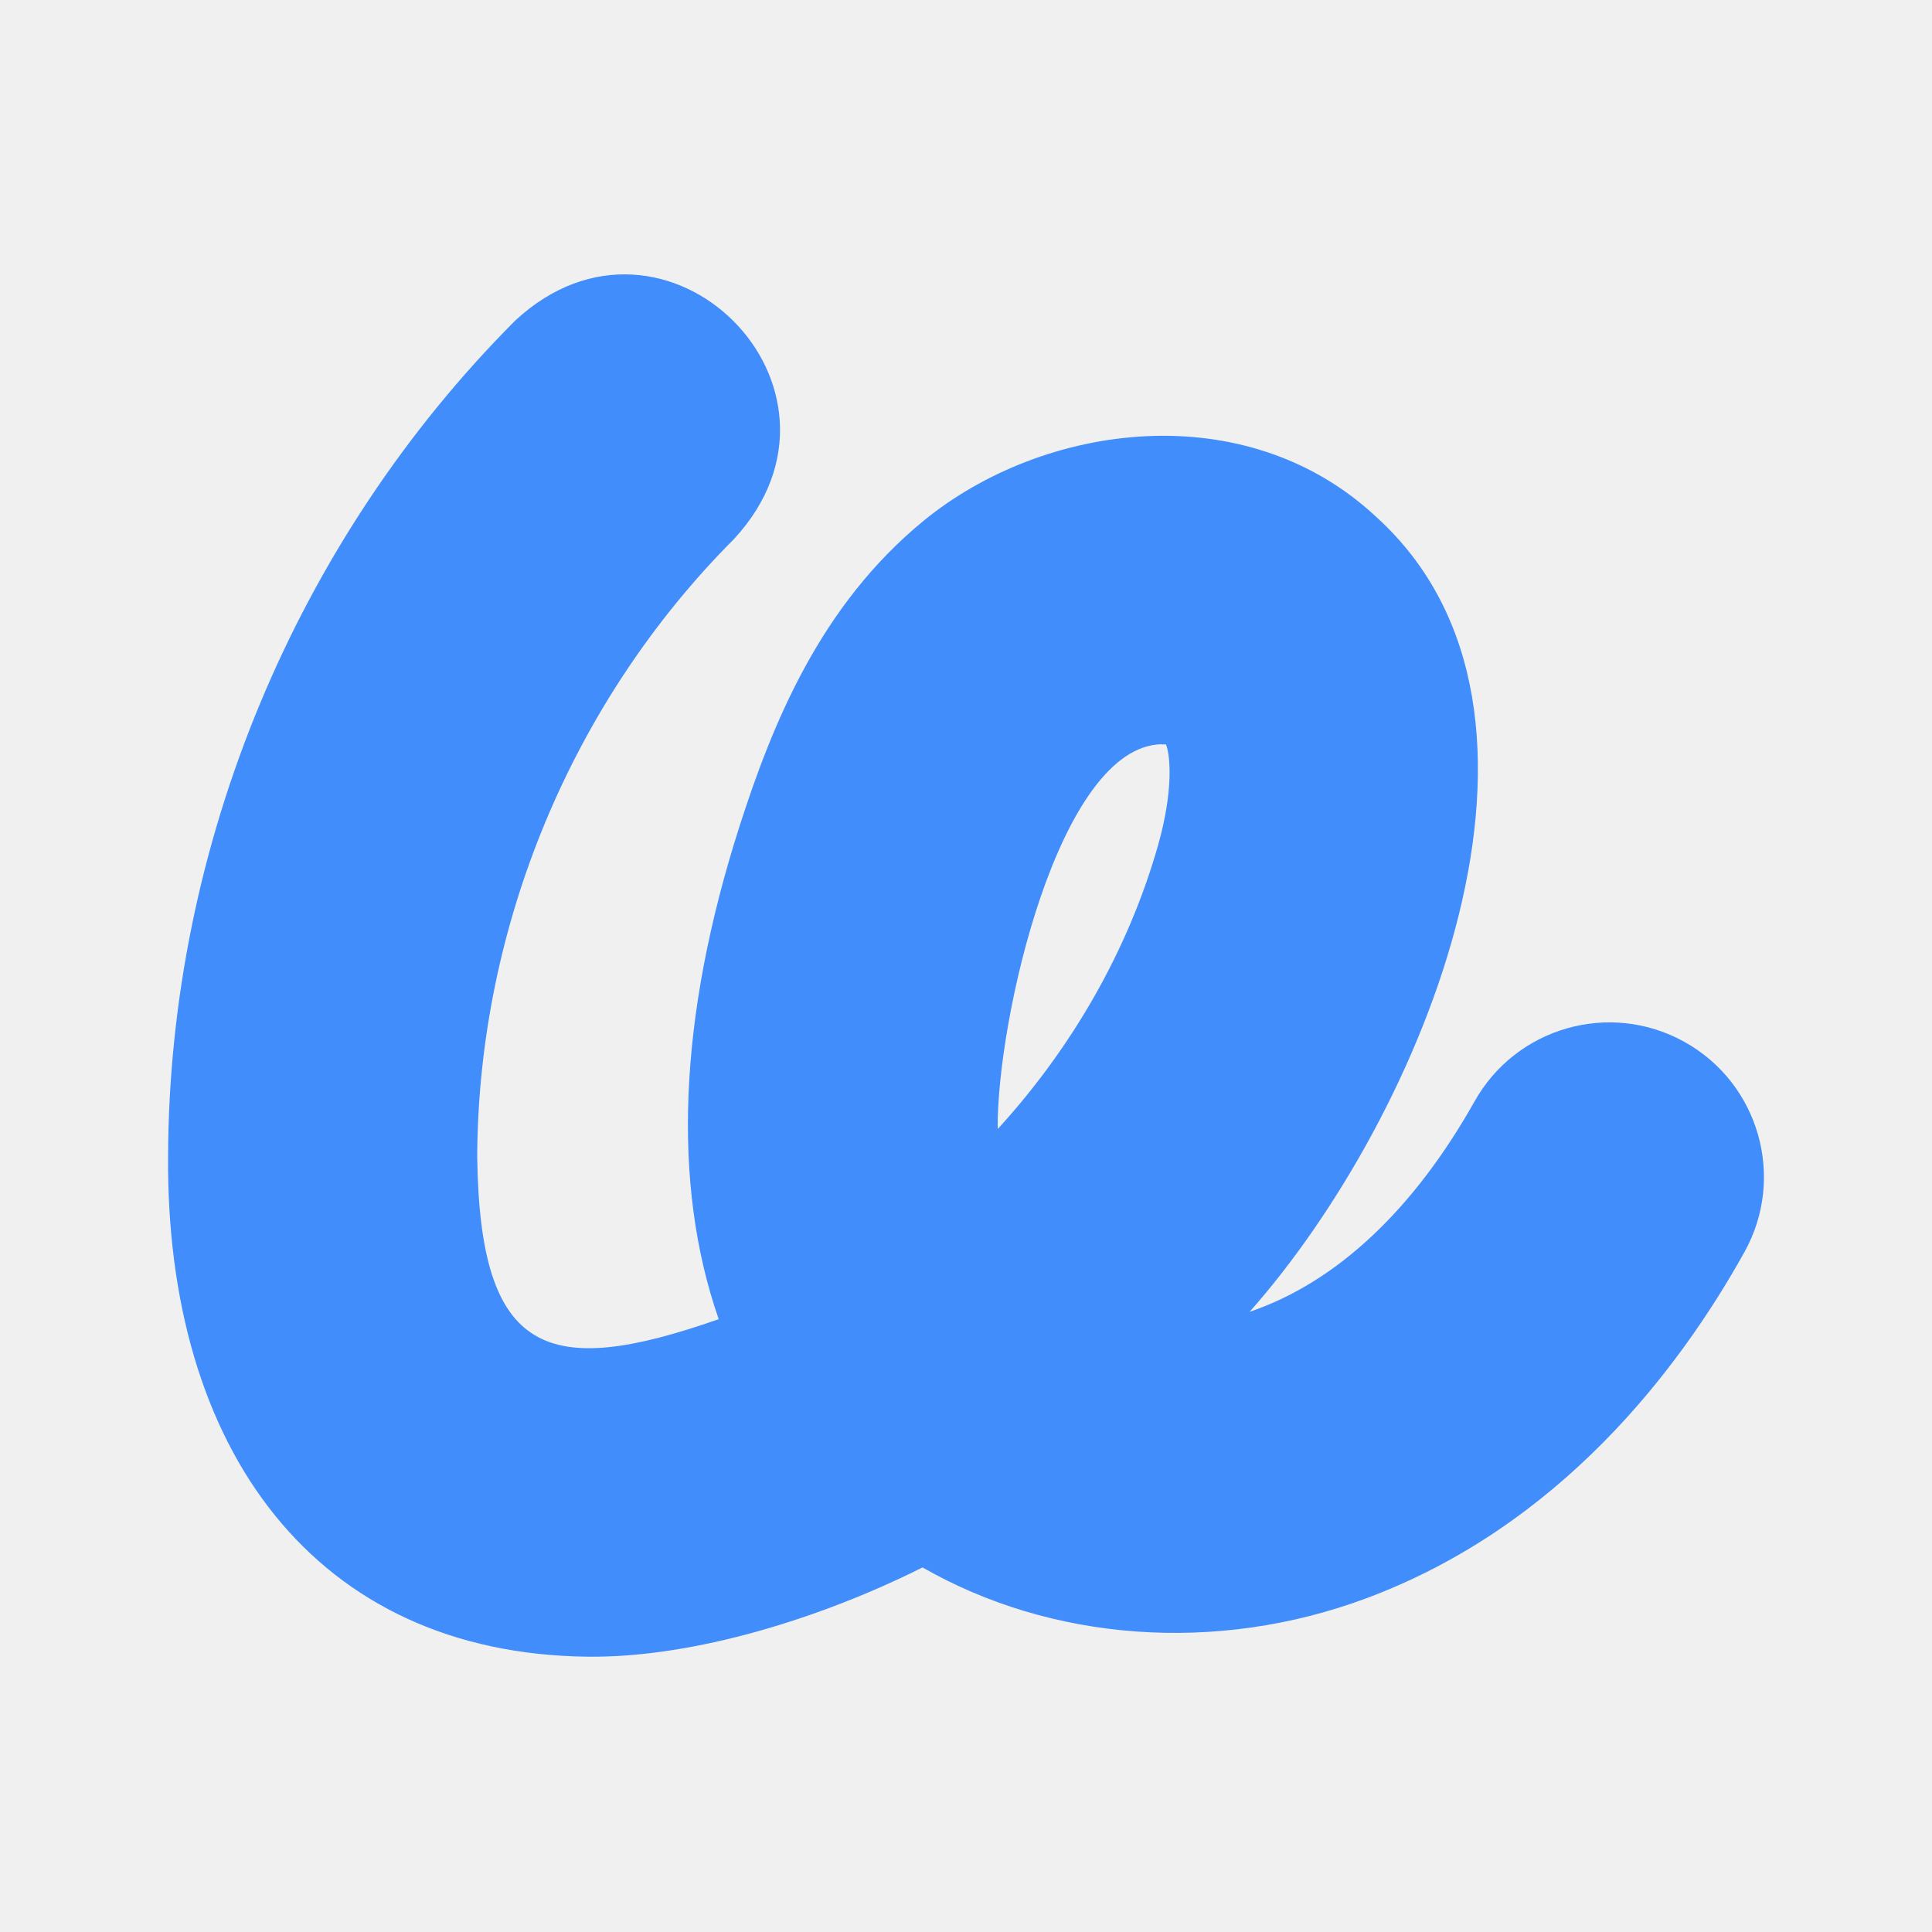
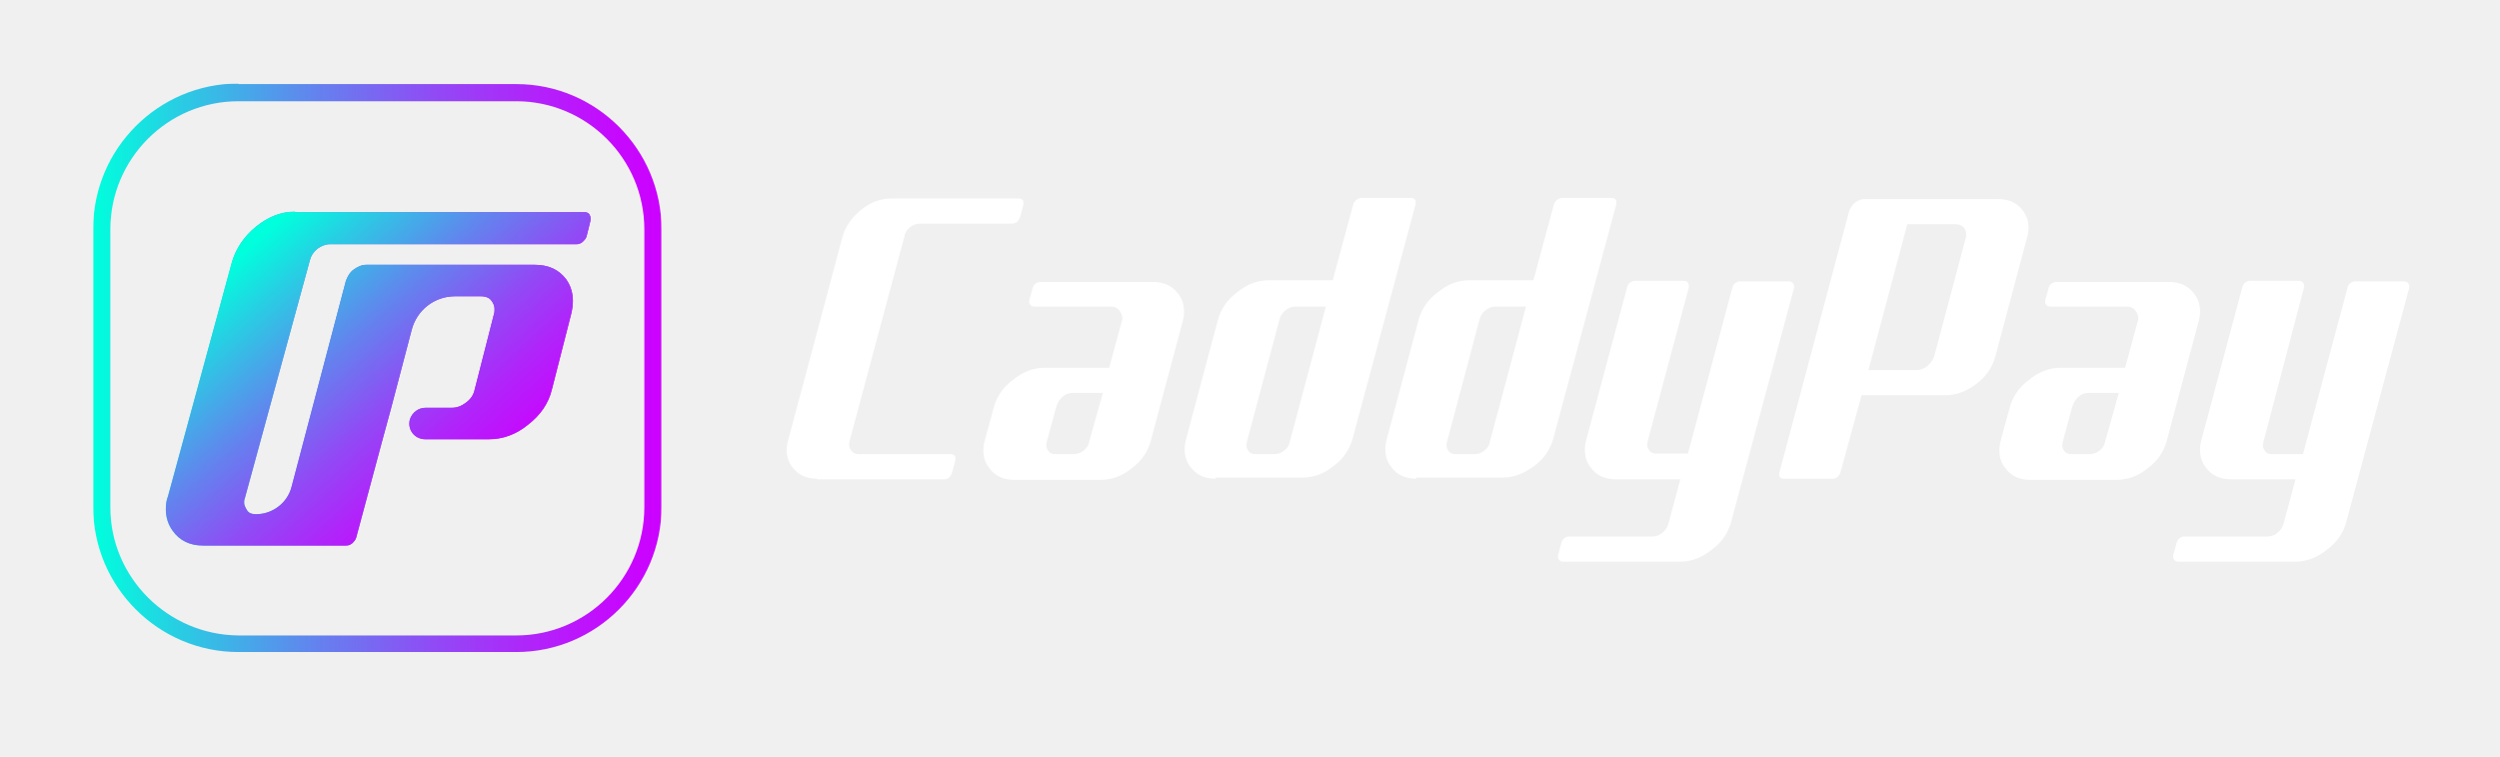
- <svg xmlns="http://www.w3.org/2000/svg" version="1.1" width="512" height="512" x="0" y="0" viewBox="0 0 100 100" style="enable-background:new 0 0 512 512" xml:space="preserve" class="">
-   <g>
-     <path d="M30.43 85.75C16.32 85.6 8.58 75.03 8.7 59.82c.06-16.08 6.61-31.84 17.97-43.23 7.78-7.22 18.53 3.5 11.33 11.3-8.41 8.43-13.25 20.08-13.3 31.99.14 10.27 3.6 11.52 12.5 8.4-2.43-6.98-2.09-15.63 1.08-25.52 1.72-5.36 4.19-11.43 9.52-15.8 6.2-5.08 16.67-6.54 23.45-.19 11.16 10.15 2.38 31.03-6.57 41.13 4.56-1.55 8.52-5.35 11.63-10.87 2.15-3.86 7.02-5.25 10.88-3.1s5.25 7.02 3.1 10.88c-3.4 6.11-9.56 14.18-19.55 17.91-7.83 2.92-16.36 2.21-22.99-1.59-5.19 2.6-11.79 4.68-17.33 4.62zm29.72-47.23c-5.36.07-8.57 14.37-8.51 19.92 3.85-4.21 6.77-9.28 8.31-14.72.79-2.81.63-4.62.4-5.19h-.2z" fill="#408DFB" opacity="1" data-original="#408DFB" class="" />
+ <svg xmlns="http://www.w3.org/2000/svg" width="261" height="79" viewBox="0 0 261 79" fill="none">
+   <path d="M85.331 49.98C84.196 49.98 83.36 49.562 82.763 48.785C82.345 48.248 82.166 47.651 82.166 46.994C82.166 46.636 82.226 46.278 82.345 45.859L87.958 24.841C88.257 23.706 88.913 22.751 89.929 21.915C90.944 21.079 92.019 20.721 93.153 20.721H106.409C106.588 20.721 106.708 20.78 106.827 20.9C106.887 20.959 106.887 21.079 106.887 21.198C106.887 21.258 106.887 21.318 106.887 21.377L106.529 22.691C106.469 22.87 106.35 23.049 106.23 23.169C106.051 23.288 105.872 23.348 105.752 23.348H96.079C95.721 23.348 95.362 23.467 95.064 23.706C94.765 23.945 94.526 24.244 94.467 24.662L88.734 46.039C88.734 46.158 88.675 46.278 88.675 46.397C88.675 46.576 88.734 46.815 88.913 47.054C89.093 47.293 89.332 47.412 89.69 47.412H99.303C99.483 47.412 99.602 47.472 99.722 47.591C99.781 47.651 99.781 47.77 99.781 47.89C99.781 47.95 99.781 48.009 99.781 48.069L99.423 49.383C99.363 49.562 99.244 49.741 99.124 49.86C98.945 49.98 98.826 50.039 98.647 50.039H85.331V49.98Z" fill="white" />
+   <path d="M115.187 41.023H112.023C111.545 41.023 111.187 41.202 110.888 41.501C110.589 41.799 110.41 42.157 110.291 42.575L109.335 46.098C109.335 46.218 109.276 46.337 109.276 46.457C109.276 46.696 109.335 46.875 109.515 47.114C109.694 47.352 109.933 47.412 110.291 47.412H112.142C112.5 47.412 112.859 47.293 113.157 47.054C113.456 46.815 113.694 46.516 113.754 46.098L115.187 41.023ZM108.022 32.006C107.843 32.006 107.723 31.946 107.604 31.827C107.544 31.767 107.484 31.648 107.484 31.528C107.484 31.469 107.484 31.469 107.484 31.409L107.843 30.095C107.902 29.916 107.962 29.737 108.141 29.618C108.32 29.498 108.499 29.439 108.619 29.439H120.442C121.577 29.439 122.472 29.857 123.069 30.692C123.487 31.23 123.667 31.827 123.667 32.544C123.667 32.902 123.607 33.26 123.487 33.678L120.203 45.979C119.905 47.114 119.248 48.129 118.173 48.905C117.158 49.741 116.023 50.099 114.889 50.099H105.932C104.797 50.099 103.902 49.681 103.304 48.845C102.886 48.308 102.707 47.711 102.707 46.994C102.707 46.636 102.767 46.278 102.886 45.859L103.782 42.575C104.081 41.441 104.738 40.426 105.812 39.649C106.828 38.813 107.962 38.395 109.097 38.395H115.844L117.158 33.559C117.218 33.439 117.218 33.32 117.218 33.2C117.218 32.962 117.098 32.663 116.919 32.424C116.74 32.185 116.441 32.006 116.023 32.006H108.022Z" fill="white" />
+   <path d="M133.101 47.412C133.459 47.412 133.818 47.292 134.116 47.054C134.415 46.815 134.654 46.516 134.713 46.098L138.475 32.006H135.311C134.952 32.006 134.594 32.126 134.295 32.364C133.997 32.603 133.758 32.902 133.639 33.32L130.235 46.098C130.235 46.218 130.175 46.337 130.175 46.457C130.175 46.695 130.235 46.875 130.414 47.113C130.593 47.352 130.832 47.412 131.19 47.412H133.101ZM126.951 49.98C125.816 49.98 124.921 49.562 124.323 48.726C123.905 48.188 123.726 47.591 123.726 46.875C123.726 46.516 123.786 46.158 123.905 45.74L127.19 33.439C127.488 32.305 128.145 31.29 129.22 30.513C130.235 29.677 131.31 29.259 132.504 29.259H139.192L141.342 21.317C141.401 21.138 141.521 20.959 141.7 20.84C141.879 20.72 142.058 20.661 142.237 20.661H147.373C147.552 20.661 147.671 20.72 147.791 20.84C147.85 20.899 147.85 21.019 147.85 21.138C147.85 21.198 147.85 21.258 147.85 21.317L141.282 45.74C140.983 46.875 140.326 47.89 139.252 48.666C138.236 49.502 137.162 49.86 135.967 49.86H126.951V49.98Z" fill="white" />
+   <path d="M154.001 47.412C154.359 47.412 154.717 47.292 155.016 47.054C155.314 46.815 155.553 46.516 155.613 46.098L159.375 32.006H156.21C155.852 32.006 155.494 32.126 155.195 32.364C154.837 32.603 154.658 32.902 154.538 33.32L151.135 46.098C151.135 46.218 151.075 46.337 151.075 46.457C151.075 46.695 151.135 46.875 151.314 47.113C151.493 47.352 151.732 47.412 152.09 47.412H154.001ZM147.91 49.98C146.775 49.98 145.88 49.562 145.283 48.726C144.865 48.188 144.686 47.591 144.686 46.875C144.686 46.516 144.745 46.158 144.865 45.74L148.149 33.439C148.447 32.305 149.104 31.29 150.179 30.513C151.194 29.677 152.269 29.259 153.463 29.259H160.151L162.301 21.317C162.361 21.138 162.48 20.959 162.659 20.84C162.838 20.72 163.017 20.661 163.197 20.661H168.332C168.511 20.661 168.63 20.72 168.75 20.84C168.81 20.899 168.81 21.019 168.81 21.138C168.81 21.198 168.81 21.258 168.81 21.317L162.241 45.74C161.943 46.875 161.286 47.89 160.211 48.666C159.136 49.442 158.121 49.86 156.927 49.86H147.91V49.98Z" fill="white" />
+   <path d="M176.274 47.412L180.931 30.036C180.991 29.857 181.051 29.677 181.23 29.558C181.409 29.439 181.588 29.379 181.707 29.379H186.843C187.022 29.379 187.141 29.439 187.261 29.558C187.32 29.677 187.38 29.737 187.38 29.857C187.38 29.916 187.38 29.976 187.38 30.036L180.812 54.458C180.513 55.593 179.856 56.608 178.781 57.384C177.766 58.22 176.632 58.638 175.497 58.638H163.256C163.077 58.638 162.958 58.578 162.838 58.459C162.778 58.399 162.719 58.28 162.719 58.16C162.719 58.101 162.719 58.041 162.719 57.981L163.077 56.667C163.137 56.488 163.196 56.369 163.376 56.19C163.555 56.07 163.674 56.011 163.853 56.011H172.571C172.93 56.011 173.288 55.891 173.586 55.652C173.885 55.414 174.124 55.115 174.243 54.697L175.497 50.039H168.75C167.615 50.039 166.719 49.621 166.122 48.785C165.704 48.248 165.525 47.651 165.525 46.934C165.525 46.576 165.585 46.218 165.704 45.8L169.944 29.976C170.004 29.797 170.063 29.618 170.243 29.498C170.422 29.379 170.601 29.319 170.78 29.319H175.856C176.035 29.319 176.214 29.379 176.274 29.498C176.333 29.618 176.393 29.677 176.393 29.797C176.393 29.857 176.393 29.916 176.393 29.976L172.094 46.039C172.094 46.158 172.034 46.278 172.034 46.397C172.034 46.636 172.094 46.815 172.273 47.054C172.452 47.293 172.691 47.352 173.049 47.352H176.274V47.412Z" fill="white" />
+   <path d="M204.219 23.407H199.203L195.143 38.634H200.159C200.577 38.634 200.935 38.515 201.293 38.216C201.651 37.918 201.89 37.559 202.01 37.201L205.294 24.9C205.354 24.781 205.354 24.661 205.354 24.482C205.354 24.243 205.294 24.005 205.115 23.766C204.876 23.527 204.637 23.407 204.219 23.407ZM186.305 49.98C186.126 49.98 185.947 49.92 185.887 49.8C185.828 49.741 185.828 49.621 185.828 49.562C185.828 49.502 185.828 49.442 185.828 49.382L193.113 22.094C193.232 21.735 193.411 21.437 193.769 21.138C194.068 20.899 194.426 20.78 194.784 20.78H208.698C209.832 20.78 210.668 21.198 211.265 21.974C211.683 22.512 211.862 23.109 211.862 23.766C211.862 24.124 211.803 24.482 211.683 24.9L208.399 37.201C208.1 38.336 207.444 39.291 206.428 40.067C205.413 40.843 204.339 41.261 203.204 41.261H194.426L192.217 49.323C192.157 49.502 192.038 49.681 191.918 49.8C191.739 49.92 191.56 49.98 191.441 49.98H186.305Z" fill="white" />
+   <path d="M221.297 41.023H218.132C217.654 41.023 217.296 41.202 216.998 41.501C216.699 41.799 216.52 42.157 216.4 42.575L215.445 46.098C215.445 46.218 215.385 46.337 215.385 46.457C215.385 46.696 215.445 46.875 215.624 47.114C215.803 47.352 216.042 47.412 216.4 47.412H218.252C218.61 47.412 218.968 47.293 219.267 47.054C219.565 46.815 219.804 46.516 219.864 46.098L221.297 41.023ZM214.131 32.006C213.952 32.006 213.833 31.946 213.713 31.827C213.654 31.767 213.594 31.648 213.594 31.528C213.594 31.469 213.594 31.469 213.594 31.409L213.952 30.095C214.012 29.916 214.072 29.737 214.251 29.618C214.43 29.498 214.609 29.439 214.728 29.439H226.552C227.686 29.439 228.582 29.857 229.179 30.692C229.597 31.23 229.776 31.827 229.776 32.544C229.776 32.902 229.716 33.26 229.597 33.678L226.313 45.979C226.014 47.114 225.357 48.129 224.283 48.905C223.267 49.741 222.133 50.099 220.998 50.099H212.041C210.907 50.099 210.011 49.681 209.414 48.845C208.996 48.308 208.817 47.711 208.817 46.994C208.817 46.636 208.877 46.278 208.996 45.859L209.892 42.575C210.19 41.441 210.847 40.426 211.922 39.649C212.937 38.813 214.072 38.395 215.206 38.395H221.954L223.267 33.559C223.327 33.439 223.327 33.32 223.327 33.2C223.327 32.962 223.208 32.663 223.029 32.424C222.849 32.185 222.551 32.006 222.133 32.006H214.131Z" fill="white" />
+   <path d="M240.524 47.412L245.182 30.036C245.242 29.857 245.301 29.677 245.481 29.558C245.66 29.439 245.839 29.379 245.958 29.379H251.094C251.273 29.379 251.392 29.439 251.511 29.558C251.571 29.677 251.631 29.737 251.631 29.857C251.631 29.916 251.631 29.976 251.631 30.036L245.063 54.458C244.764 55.593 244.107 56.608 243.032 57.384C242.017 58.22 240.883 58.638 239.748 58.638H227.507C227.328 58.638 227.208 58.578 227.089 58.459C227.029 58.399 226.97 58.28 226.97 58.16C226.97 58.101 226.97 58.041 226.97 57.981L227.328 56.667C227.388 56.488 227.447 56.369 227.626 56.19C227.806 56.07 227.985 56.011 228.104 56.011H236.822C237.18 56.011 237.539 55.891 237.837 55.652C238.136 55.414 238.375 55.115 238.494 54.697L239.748 50.039H233.001C231.866 50.039 230.97 49.621 230.373 48.785C229.955 48.248 229.776 47.651 229.776 46.934C229.776 46.576 229.836 46.218 229.955 45.8L234.195 29.976C234.254 29.797 234.314 29.618 234.493 29.498C234.672 29.379 234.852 29.319 235.031 29.319H240.106C240.285 29.319 240.465 29.379 240.524 29.498C240.584 29.618 240.644 29.677 240.644 29.797C240.644 29.857 240.644 29.916 240.644 29.976L236.404 46.098C236.404 46.218 236.344 46.337 236.344 46.457C236.344 46.696 236.404 46.875 236.583 47.114C236.762 47.352 237.001 47.412 237.36 47.412H240.524Z" fill="white" />
+   <mask id="mask0_12198_40337" style="mask-type:luminance" maskUnits="userSpaceOnUse" x="9" y="8" width="61" height="61">
+     <path d="M11.524 52.965V23.945C11.524 16.6 17.496 10.569 24.9 10.569H53.92C61.265 10.569 67.296 16.54 67.296 23.945V52.965C67.296 60.31 61.325 66.341 53.92 66.341H24.9C17.555 66.281 11.524 60.31 11.524 52.965ZM24.9 8.718C16.54 8.718 9.733 15.525 9.733 23.885V52.906C9.733 61.265 16.54 68.073 24.9 68.073H53.92C62.28 68.073 69.088 61.265 69.088 52.906V23.945C69.088 15.585 62.28 8.778 53.92 8.778H24.9V8.718Z" fill="white" />
+   </mask>
+   <g mask="url(#mask0_12198_40337)">
+     <path d="M69.088 8.718H9.733V68.073H69.088V8.718Z" fill="url(#paint0_linear_12198_40337)" />
  </g>
+   <mask id="mask1_12198_40337" style="mask-type:luminance" maskUnits="userSpaceOnUse" x="17" y="22" width="45" height="35">
+     <path d="M30.812 22.094C29.379 22.094 28.005 22.631 26.751 23.646C25.497 24.661 24.661 25.915 24.243 27.289L17.555 51.771C17.376 52.249 17.317 52.667 17.317 53.144C17.317 53.98 17.555 54.757 18.033 55.413C18.75 56.429 19.825 56.966 21.258 56.966H36.126C36.365 56.966 36.544 56.906 36.783 56.727C36.962 56.548 37.141 56.369 37.201 56.13L39.948 45.919L40.843 42.635L42.993 34.454C43.531 32.364 45.382 30.931 47.531 30.931H50.218C50.756 30.931 51.114 31.11 51.293 31.349C51.532 31.648 51.651 31.946 51.651 32.245C51.651 32.424 51.651 32.603 51.592 32.782L49.562 40.724C49.442 41.261 49.144 41.679 48.666 42.038C48.188 42.396 47.71 42.575 47.173 42.575H44.426C43.71 42.575 43.053 43.053 42.814 43.77C42.515 44.844 43.292 45.859 44.426 45.859H51.054C52.487 45.859 53.861 45.382 55.115 44.367C56.428 43.352 57.264 42.157 57.623 40.724L59.653 32.782C59.772 32.305 59.832 31.827 59.832 31.409C59.832 30.573 59.593 29.797 59.116 29.14C58.339 28.125 57.264 27.647 55.831 27.647H38.276C37.798 27.647 37.38 27.826 36.962 28.125C36.544 28.423 36.305 28.841 36.126 29.319L30.453 50.816C30.035 52.488 28.483 53.682 26.751 53.682C26.274 53.682 25.975 53.562 25.796 53.264C25.617 52.965 25.497 52.726 25.497 52.488C25.497 52.368 25.497 52.189 25.557 52.07L32.364 27.169C32.484 26.692 32.722 26.333 33.141 25.975C33.559 25.677 33.977 25.497 34.454 25.497H60.19C60.429 25.497 60.608 25.438 60.847 25.259C61.026 25.079 61.206 24.9 61.265 24.661L61.683 22.989C61.683 22.93 61.683 22.81 61.683 22.751C61.683 22.631 61.623 22.512 61.564 22.392C61.444 22.213 61.265 22.154 61.026 22.154H30.812V22.094Z" fill="white" />
+   </mask>
+   <g mask="url(#mask1_12198_40337)">
+     <path d="M61.683 22.094H17.317V56.966H61.683V22.094Z" fill="url(#paint1_linear_12198_40337)" />
+   </g>
+   <mask id="mask2_12198_40337" style="mask-type:luminance" maskUnits="userSpaceOnUse" x="17" y="22" width="45" height="35">
+     <path d="M30.812 22.094C29.379 22.094 28.005 22.631 26.751 23.646C25.497 24.661 24.661 25.915 24.243 27.289L17.555 51.771C17.376 52.249 17.317 52.667 17.317 53.144C17.317 53.98 17.555 54.757 18.033 55.413C18.75 56.429 19.825 56.966 21.258 56.966H29.677H32.484H36.126C36.365 56.966 36.544 56.906 36.783 56.727C36.962 56.548 37.141 56.369 37.201 56.13L39.948 45.919L40.843 42.635L42.993 34.454C43.531 32.364 45.382 30.931 47.531 30.931H50.218C50.756 30.931 51.114 31.11 51.293 31.349C51.532 31.648 51.651 31.946 51.651 32.245C51.651 32.424 51.651 32.603 51.592 32.782L49.562 40.724C49.442 41.261 49.144 41.679 48.666 42.038C48.188 42.396 47.71 42.575 47.173 42.575H44.426C43.71 42.575 43.053 43.053 42.814 43.77C42.515 44.844 43.292 45.859 44.426 45.859H51.054C52.487 45.859 53.861 45.382 55.115 44.367C56.428 43.352 57.264 42.157 57.623 40.724L59.653 32.782C59.772 32.305 59.832 31.827 59.832 31.409C59.832 30.573 59.593 29.797 59.116 29.14C58.339 28.125 57.264 27.647 55.831 27.647H38.276C37.798 27.647 37.38 27.826 36.962 28.125C36.544 28.423 36.305 28.841 36.126 29.319L30.453 50.816C30.035 52.488 28.483 53.682 26.751 53.682C26.274 53.682 25.975 53.562 25.796 53.264C25.617 52.965 25.497 52.726 25.497 52.488C25.497 52.368 25.497 52.189 25.557 52.07L32.364 27.169C32.484 26.692 32.722 26.333 33.141 25.975C33.559 25.677 33.977 25.497 34.454 25.497H60.19C60.429 25.497 60.608 25.438 60.847 25.259C61.026 25.079 61.206 24.9 61.265 24.661L61.683 22.989C61.683 22.93 61.683 22.81 61.683 22.751C61.683 22.631 61.623 22.512 61.564 22.392C61.444 22.213 61.265 22.154 61.026 22.154H30.812V22.094Z" fill="white" />
+   </mask>
+   <g mask="url(#mask2_12198_40337)">
+     <path d="M41.799 0L79.06 41.321L37.261 79L0 37.739L41.799 0Z" fill="url(#paint2_linear_12198_40337)" />
+   </g>
+   <defs>
+     <linearGradient id="paint0_linear_12198_40337" x1="9.74" y1="38.428" x2="69.122" y2="38.428" gradientUnits="userSpaceOnUse">
+       <stop stop-color="#00FFDD" />
+       <stop offset="0.16" stop-color="#2BCAE4" />
+       <stop offset="0.39" stop-color="#6383EE" />
+       <stop offset="0.598" stop-color="#904BF5" />
+       <stop offset="0.775" stop-color="#B123FA" />
+       <stop offset="0.915" stop-color="#C50AFE" />
+       <stop offset="1" stop-color="#CC01FF" />
+     </linearGradient>
+     <linearGradient id="paint1_linear_12198_40337" x1="17.333" y1="39.505" x2="61.726" y2="39.505" gradientUnits="userSpaceOnUse">
+       <stop stop-color="#00FFDD" />
+       <stop offset="0.16" stop-color="#2BCAE4" />
+       <stop offset="0.39" stop-color="#6383EE" />
+       <stop offset="0.598" stop-color="#904BF5" />
+       <stop offset="0.775" stop-color="#B123FA" />
+       <stop offset="0.915" stop-color="#C50AFE" />
+       <stop offset="1" stop-color="#CC01FF" />
+     </linearGradient>
+     <linearGradient id="paint2_linear_12198_40337" x1="22.069" y1="20.139" x2="68.306" y2="71.388" gradientUnits="userSpaceOnUse">
+       <stop stop-color="#00FFDD" />
+       <stop offset="0.099" stop-color="#00FFDD" />
+       <stop offset="0.184" stop-color="#2BCAE4" />
+       <stop offset="0.306" stop-color="#6383EE" />
+       <stop offset="0.416" stop-color="#904BF5" />
+       <stop offset="0.51" stop-color="#B123FA" />
+       <stop offset="0.584" stop-color="#C50AFE" />
+       <stop offset="0.629" stop-color="#CC01FF" />
+       <stop offset="1" stop-color="#CC01FF" />
+     </linearGradient>
+   </defs>
</svg>
